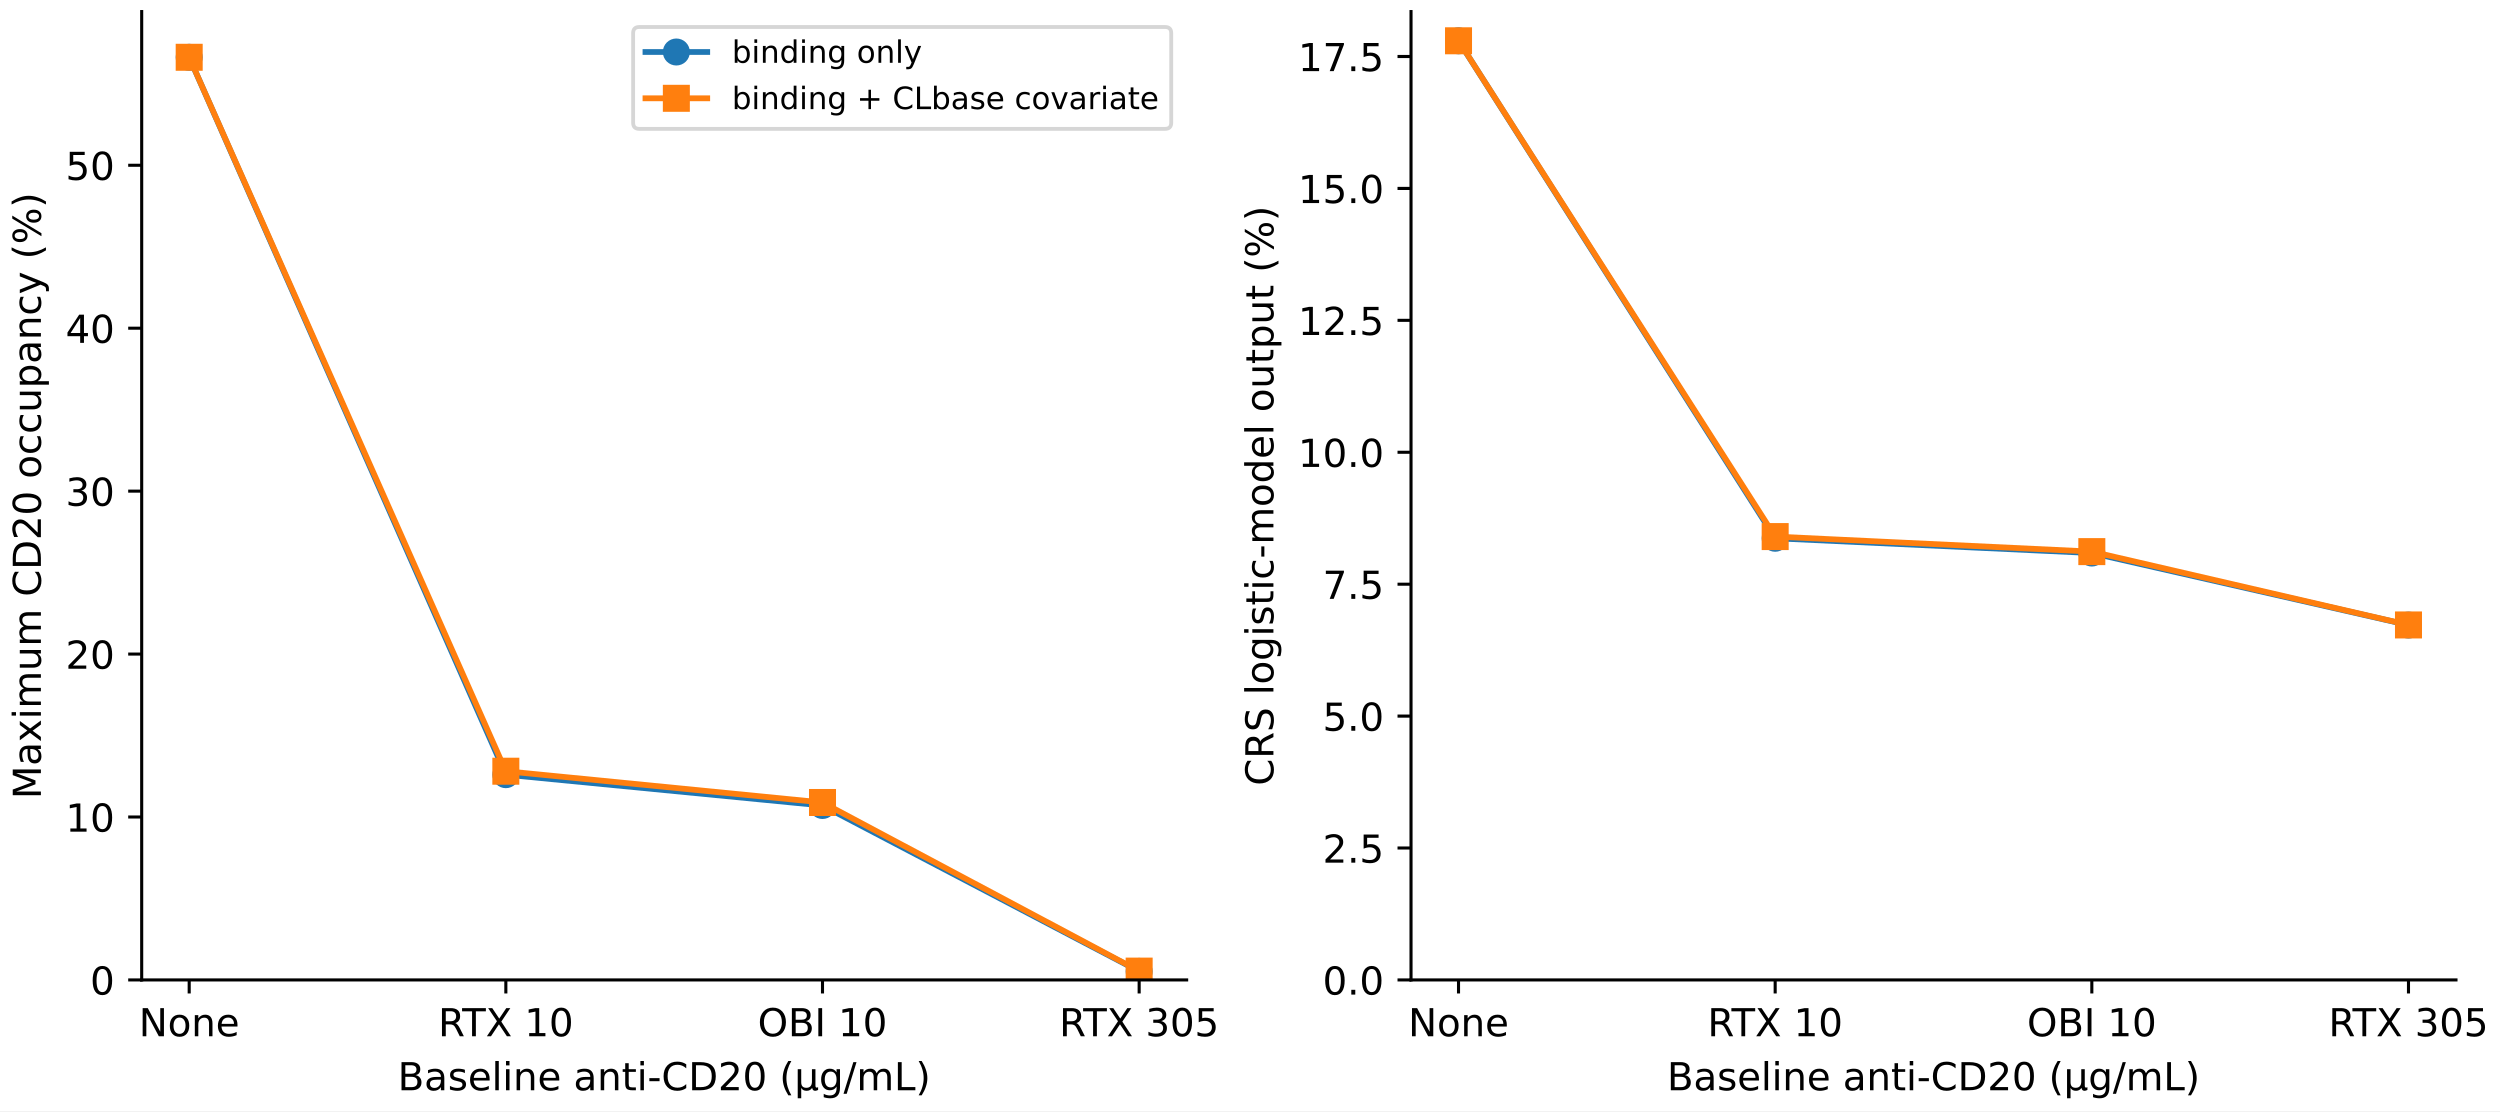
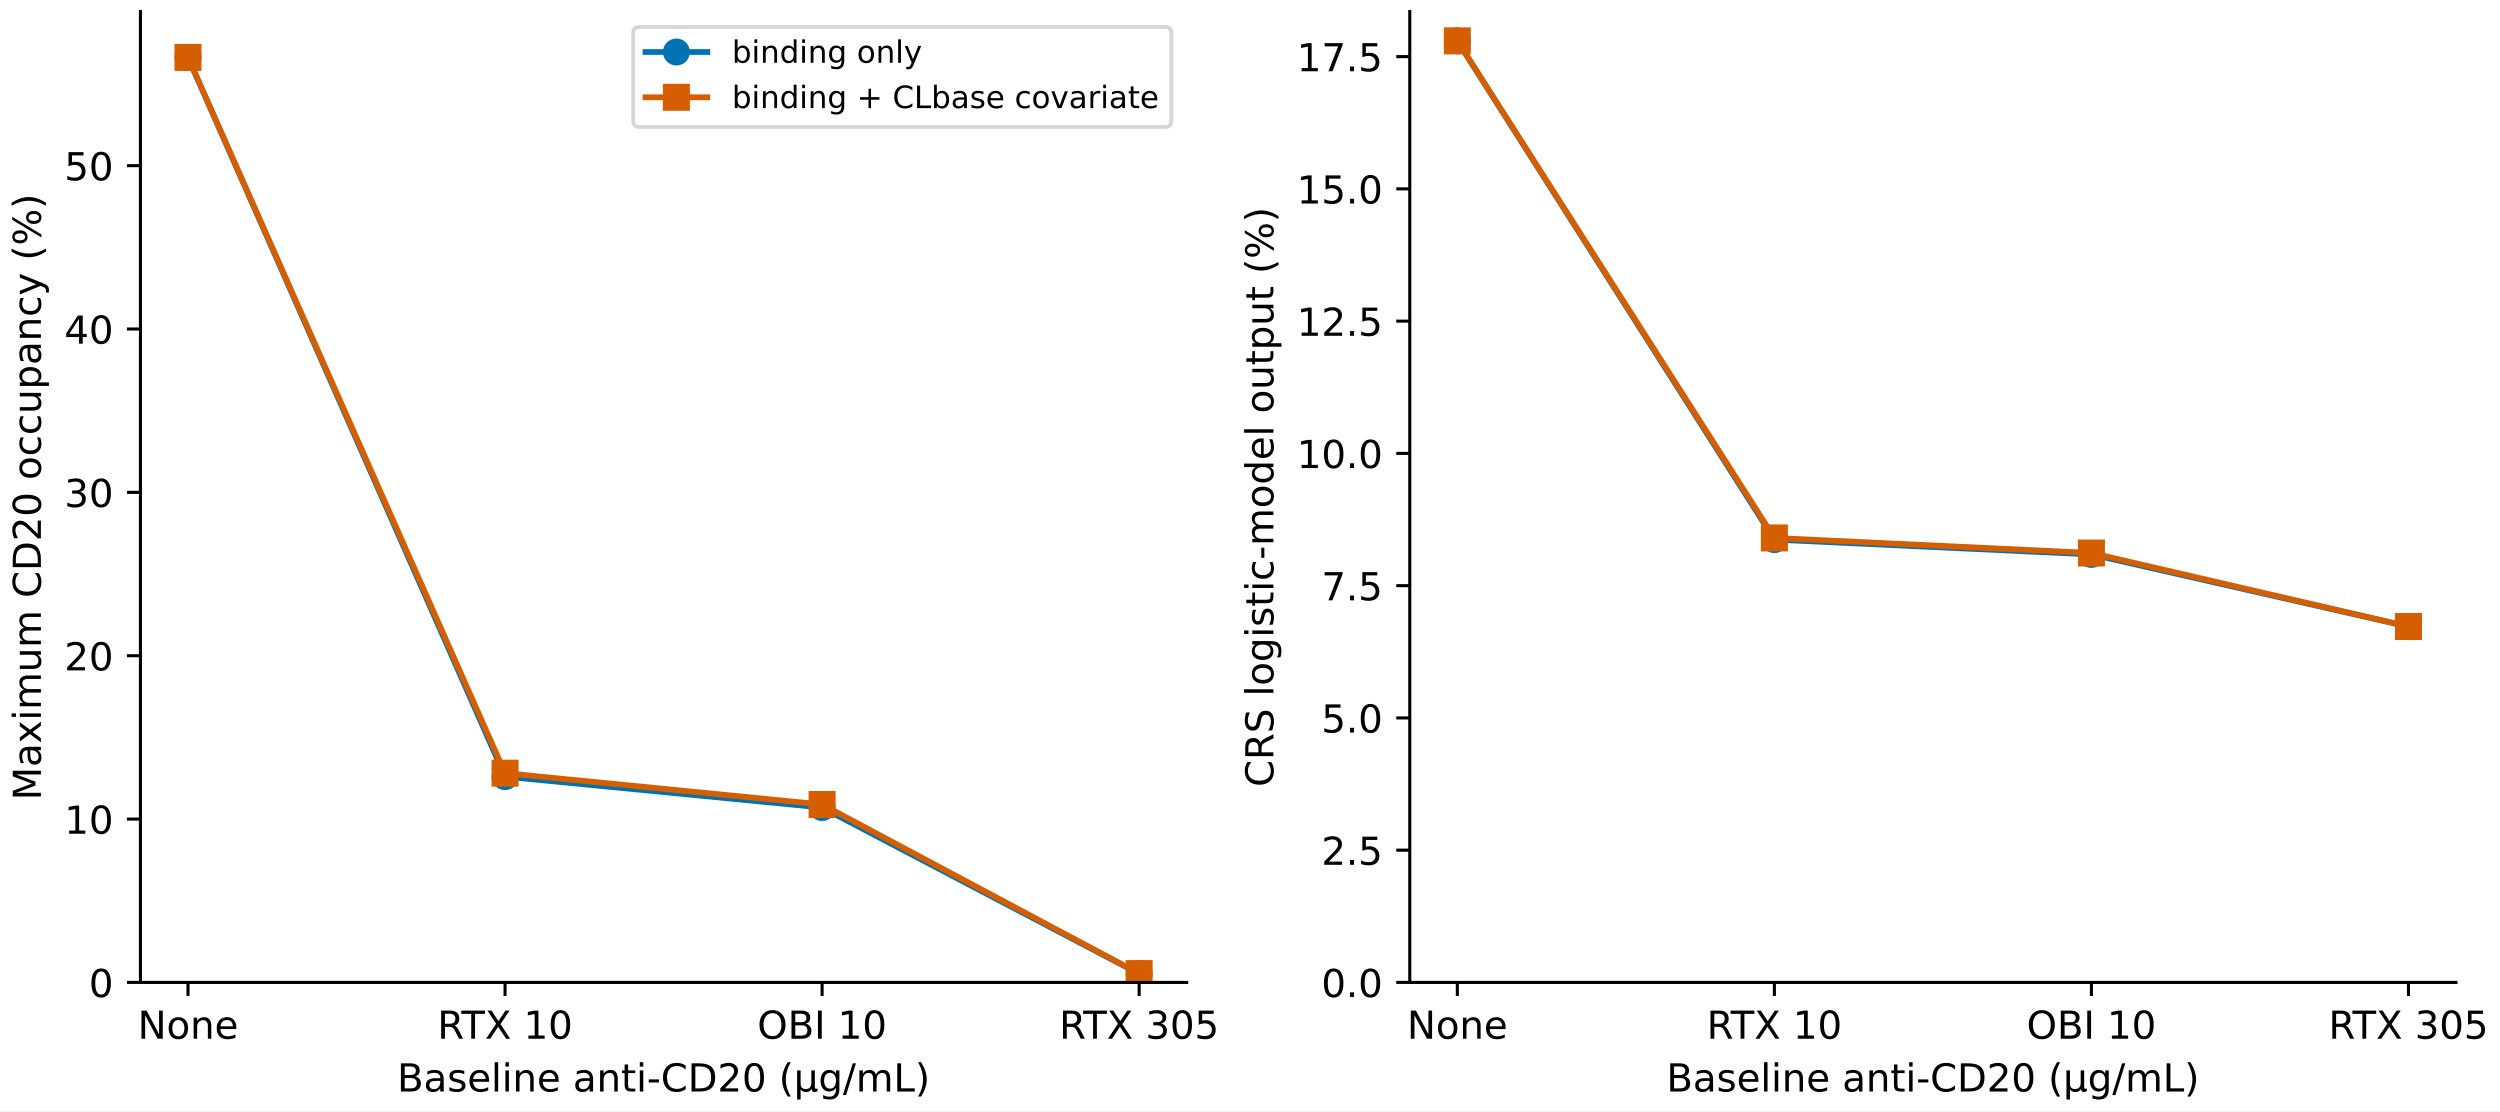
<svg xmlns="http://www.w3.org/2000/svg" xmlns:xlink="http://www.w3.org/1999/xlink" width="648pt" height="288pt" viewBox="0 0 648 288" version="1.1">
  <defs>
    <style type="text/css">*{stroke-linejoin: round; stroke-linecap: butt}</style>
  </defs>
  <g id="figure_1">
    <g id="patch_1">
      <path d="M 0 288  L 648 288  L 648 0  L 0 0  z " style="fill: #ffffff" />
    </g>
    <g id="axes_1">
      <g id="patch_2">
-         <path d="M 36.726 253.999  L 307.58 253.999  L 307.58 3  L 36.726 3  z " style="fill: #ffffff" />
+         <path d="M 36.403 254.644  L 307.594 254.644  L 307.594 3  L 36.403 3  z " style="fill: #ffffff" />
      </g>
      <g id="matplotlib.axis_1">
        <g id="xtick_1">
          <g id="line2d_1">
            <defs>
              <path id="m365de0e6e3" d="M 0 0  L 0 3.5  " style="stroke: #000000; stroke-width: 0.8" />
            </defs>
            <g>
-               <use xlink:href="#m365de0e6e3" x="49.038" y="253.999" style="stroke: #000000; stroke-width: 0.8" />
+               <use xlink:href="#m365de0e6e3" x="48.73" y="254.644" style="stroke: #000000; stroke-width: 0.8" />
            </g>
          </g>
          <g id="text_1">
-             <text style="font-size: 10px; font-family: 'DejaVu Sans', 'Bitstream Vera Sans', 'Computer Modern Sans Serif', 'Lucida Grande', 'Verdana', 'Geneva', 'Lucid', 'Arial', 'Helvetica', 'Avant Garde', sans-serif; text-anchor: middle" x="49.038" y="268.597" transform="rotate(-0 49.03758 268.5966)">None</text>
+             <text style="font: 10px 'DejaVu Sans', 'Bitstream Vera Sans', 'Computer Modern Sans Serif', 'Lucida Grande', 'Verdana', 'Geneva', 'Lucid', 'Arial', 'Helvetica', 'Avant Garde', sans-serif; text-anchor: middle" x="48.73" y="269.242" transform="rotate(-0 48.73021 269.2419)">None</text>
          </g>
        </g>
        <g id="xtick_2">
          <g id="line2d_2">
            <g>
-               <use xlink:href="#m365de0e6e3" x="131.115" y="253.999" style="stroke: #000000; stroke-width: 0.8" />
+               <use xlink:href="#m365de0e6e3" x="130.909" y="254.644" style="stroke: #000000; stroke-width: 0.8" />
            </g>
          </g>
          <g id="text_2">
-             <text style="font-size: 10px; font-family: 'DejaVu Sans', 'Bitstream Vera Sans', 'Computer Modern Sans Serif', 'Lucida Grande', 'Verdana', 'Geneva', 'Lucid', 'Arial', 'Helvetica', 'Avant Garde', sans-serif; text-anchor: middle" x="131.115" y="268.597" transform="rotate(-0 131.1146 268.5966)">RTX 10</text>
+             <text style="font: 10px 'DejaVu Sans', 'Bitstream Vera Sans', 'Computer Modern Sans Serif', 'Lucida Grande', 'Verdana', 'Geneva', 'Lucid', 'Arial', 'Helvetica', 'Avant Garde', sans-serif; text-anchor: middle" x="130.909" y="269.242" transform="rotate(-0 130.9092 269.2419)">RTX 10</text>
          </g>
        </g>
        <g id="xtick_3">
          <g id="line2d_3">
            <g>
-               <use xlink:href="#m365de0e6e3" x="213.192" y="253.999" style="stroke: #000000; stroke-width: 0.8" />
+               <use xlink:href="#m365de0e6e3" x="213.088" y="254.644" style="stroke: #000000; stroke-width: 0.8" />
            </g>
          </g>
          <g id="text_3">
-             <text style="font-size: 10px; font-family: 'DejaVu Sans', 'Bitstream Vera Sans', 'Computer Modern Sans Serif', 'Lucida Grande', 'Verdana', 'Geneva', 'Lucid', 'Arial', 'Helvetica', 'Avant Garde', sans-serif; text-anchor: middle" x="213.192" y="268.597" transform="rotate(-0 213.1916 268.5966)">OBI 10</text>
+             <text style="font: 10px 'DejaVu Sans', 'Bitstream Vera Sans', 'Computer Modern Sans Serif', 'Lucida Grande', 'Verdana', 'Geneva', 'Lucid', 'Arial', 'Helvetica', 'Avant Garde', sans-serif; text-anchor: middle" x="213.088" y="269.242" transform="rotate(-0 213.0881 269.2419)">OBI 10</text>
          </g>
        </g>
        <g id="xtick_4">
          <g id="line2d_4">
            <g>
-               <use xlink:href="#m365de0e6e3" x="295.269" y="253.999" style="stroke: #000000; stroke-width: 0.8" />
+               <use xlink:href="#m365de0e6e3" x="295.267" y="254.644" style="stroke: #000000; stroke-width: 0.8" />
            </g>
          </g>
          <g id="text_4">
-             <text style="font-size: 10px; font-family: 'DejaVu Sans', 'Bitstream Vera Sans', 'Computer Modern Sans Serif', 'Lucida Grande', 'Verdana', 'Geneva', 'Lucid', 'Arial', 'Helvetica', 'Avant Garde', sans-serif; text-anchor: middle" x="295.269" y="268.597" transform="rotate(-0 295.2687 268.5966)">RTX 305</text>
+             <text style="font: 10px 'DejaVu Sans', 'Bitstream Vera Sans', 'Computer Modern Sans Serif', 'Lucida Grande', 'Verdana', 'Geneva', 'Lucid', 'Arial', 'Helvetica', 'Avant Garde', sans-serif; text-anchor: middle" x="295.267" y="269.242" transform="rotate(-0 295.2671 269.2419)">RTX 305</text>
          </g>
        </g>
        <g id="text_5">
-           <text style="font-size: 10px; font-family: 'DejaVu Sans', 'Bitstream Vera Sans', 'Computer Modern Sans Serif', 'Lucida Grande', 'Verdana', 'Geneva', 'Lucid', 'Arial', 'Helvetica', 'Avant Garde', sans-serif; text-anchor: middle" x="172.153" y="282.597" transform="rotate(-0 172.1531 282.5974)">Baseline anti-CD20 (µg/mL)</text>
+           <text style="font: 10px 'DejaVu Sans', 'Bitstream Vera Sans', 'Computer Modern Sans Serif', 'Lucida Grande', 'Verdana', 'Geneva', 'Lucid', 'Arial', 'Helvetica', 'Avant Garde', sans-serif; text-anchor: middle" x="171.999" y="282.92" transform="rotate(-0 171.9987 282.9201)">Baseline anti-CD20 (µg/mL)</text>
        </g>
      </g>
      <g id="matplotlib.axis_2">
        <g id="ytick_1">
          <g id="line2d_5">
            <defs>
              <path id="m3e6c9e3d97" d="M 0 0  L -3.5 0  " style="stroke: #000000; stroke-width: 0.8" />
            </defs>
            <g>
-               <use xlink:href="#m3e6c9e3d97" x="36.726" y="253.999" style="stroke: #000000; stroke-width: 0.8" />
+               <use xlink:href="#m3e6c9e3d97" x="36.403" y="254.644" style="stroke: #000000; stroke-width: 0.8" />
            </g>
          </g>
          <g id="text_6">
-             <text style="font-size: 10px; font-family: 'DejaVu Sans', 'Bitstream Vera Sans', 'Computer Modern Sans Serif', 'Lucida Grande', 'Verdana', 'Geneva', 'Lucid', 'Arial', 'Helvetica', 'Avant Garde', sans-serif; text-anchor: end" x="29.726" y="257.798" transform="rotate(-0 29.72602 257.7978)">0</text>
+             <text style="font: 10px 'DejaVu Sans', 'Bitstream Vera Sans', 'Computer Modern Sans Serif', 'Lucida Grande', 'Verdana', 'Geneva', 'Lucid', 'Arial', 'Helvetica', 'Avant Garde', sans-serif; text-anchor: end" x="29.403" y="258.443" transform="rotate(-0 29.40337 258.4427)">0</text>
          </g>
        </g>
        <g id="ytick_2">
          <g id="line2d_6">
            <g>
-               <use xlink:href="#m3e6c9e3d97" x="36.726" y="211.767" style="stroke: #000000; stroke-width: 0.8" />
+               <use xlink:href="#m3e6c9e3d97" x="36.403" y="212.303" style="stroke: #000000; stroke-width: 0.8" />
            </g>
          </g>
          <g id="text_7">
-             <text style="font-size: 10px; font-family: 'DejaVu Sans', 'Bitstream Vera Sans', 'Computer Modern Sans Serif', 'Lucida Grande', 'Verdana', 'Geneva', 'Lucid', 'Arial', 'Helvetica', 'Avant Garde', sans-serif; text-anchor: end" x="29.726" y="215.565" transform="rotate(-0 29.72602 215.5654)">10</text>
+             <text style="font: 10px 'DejaVu Sans', 'Bitstream Vera Sans', 'Computer Modern Sans Serif', 'Lucida Grande', 'Verdana', 'Geneva', 'Lucid', 'Arial', 'Helvetica', 'Avant Garde', sans-serif; text-anchor: end" x="29.403" y="216.102" transform="rotate(-0 29.40337 216.1019)">10</text>
          </g>
        </g>
        <g id="ytick_3">
          <g id="line2d_7">
            <g>
-               <use xlink:href="#m3e6c9e3d97" x="36.726" y="169.534" style="stroke: #000000; stroke-width: 0.8" />
+               <use xlink:href="#m3e6c9e3d97" x="36.403" y="169.962" style="stroke: #000000; stroke-width: 0.8" />
            </g>
          </g>
          <g id="text_8">
-             <text style="font-size: 10px; font-family: 'DejaVu Sans', 'Bitstream Vera Sans', 'Computer Modern Sans Serif', 'Lucida Grande', 'Verdana', 'Geneva', 'Lucid', 'Arial', 'Helvetica', 'Avant Garde', sans-serif; text-anchor: end" x="29.726" y="173.333" transform="rotate(-0 29.72602 173.333)">20</text>
+             <text style="font: 10px 'DejaVu Sans', 'Bitstream Vera Sans', 'Computer Modern Sans Serif', 'Lucida Grande', 'Verdana', 'Geneva', 'Lucid', 'Arial', 'Helvetica', 'Avant Garde', sans-serif; text-anchor: end" x="29.403" y="173.761" transform="rotate(-0 29.40337 173.761)">20</text>
          </g>
        </g>
        <g id="ytick_4">
          <g id="line2d_8">
            <g>
-               <use xlink:href="#m3e6c9e3d97" x="36.726" y="127.302" style="stroke: #000000; stroke-width: 0.8" />
+               <use xlink:href="#m3e6c9e3d97" x="36.403" y="127.621" style="stroke: #000000; stroke-width: 0.8" />
            </g>
          </g>
          <g id="text_9">
-             <text style="font-size: 10px; font-family: 'DejaVu Sans', 'Bitstream Vera Sans', 'Computer Modern Sans Serif', 'Lucida Grande', 'Verdana', 'Geneva', 'Lucid', 'Arial', 'Helvetica', 'Avant Garde', sans-serif; text-anchor: end" x="29.726" y="131.101" transform="rotate(-0 29.72602 131.1005)">30</text>
+             <text style="font: 10px 'DejaVu Sans', 'Bitstream Vera Sans', 'Computer Modern Sans Serif', 'Lucida Grande', 'Verdana', 'Geneva', 'Lucid', 'Arial', 'Helvetica', 'Avant Garde', sans-serif; text-anchor: end" x="29.403" y="131.42" transform="rotate(-0 29.40337 131.4201)">30</text>
          </g>
        </g>
        <g id="ytick_5">
          <g id="line2d_9">
            <g>
-               <use xlink:href="#m3e6c9e3d97" x="36.726" y="85.069" style="stroke: #000000; stroke-width: 0.8" />
+               <use xlink:href="#m3e6c9e3d97" x="36.403" y="85.28" style="stroke: #000000; stroke-width: 0.8" />
            </g>
          </g>
          <g id="text_10">
-             <text style="font-size: 10px; font-family: 'DejaVu Sans', 'Bitstream Vera Sans', 'Computer Modern Sans Serif', 'Lucida Grande', 'Verdana', 'Geneva', 'Lucid', 'Arial', 'Helvetica', 'Avant Garde', sans-serif; text-anchor: end" x="29.726" y="88.868" transform="rotate(-0 29.72602 88.8681)">40</text>
+             <text style="font: 10px 'DejaVu Sans', 'Bitstream Vera Sans', 'Computer Modern Sans Serif', 'Lucida Grande', 'Verdana', 'Geneva', 'Lucid', 'Arial', 'Helvetica', 'Avant Garde', sans-serif; text-anchor: end" x="29.403" y="89.079" transform="rotate(-0 29.40337 89.07923)">40</text>
          </g>
        </g>
        <g id="ytick_6">
          <g id="line2d_10">
            <g>
-               <use xlink:href="#m3e6c9e3d97" x="36.726" y="42.837" style="stroke: #000000; stroke-width: 0.8" />
+               <use xlink:href="#m3e6c9e3d97" x="36.403" y="42.939" style="stroke: #000000; stroke-width: 0.8" />
            </g>
          </g>
          <g id="text_11">
-             <text style="font-size: 10px; font-family: 'DejaVu Sans', 'Bitstream Vera Sans', 'Computer Modern Sans Serif', 'Lucida Grande', 'Verdana', 'Geneva', 'Lucid', 'Arial', 'Helvetica', 'Avant Garde', sans-serif; text-anchor: end" x="29.726" y="46.636" transform="rotate(-0 29.72602 46.63567)">50</text>
+             <text style="font: 10px 'DejaVu Sans', 'Bitstream Vera Sans', 'Computer Modern Sans Serif', 'Lucida Grande', 'Verdana', 'Geneva', 'Lucid', 'Arial', 'Helvetica', 'Avant Garde', sans-serif; text-anchor: end" x="29.403" y="46.738" transform="rotate(-0 29.40337 46.73836)">50</text>
          </g>
        </g>
        <g id="text_12">
-           <text style="font-size: 10px; font-family: 'DejaVu Sans', 'Bitstream Vera Sans', 'Computer Modern Sans Serif', 'Lucida Grande', 'Verdana', 'Geneva', 'Lucid', 'Arial', 'Helvetica', 'Avant Garde', sans-serif; text-anchor: middle" x="10.599" y="128.5" transform="rotate(-90 10.59868 128.4996)">Maximum CD20 occupancy (%)</text>
+           <text style="font: 10px 'DejaVu Sans', 'Bitstream Vera Sans', 'Computer Modern Sans Serif', 'Lucida Grande', 'Verdana', 'Geneva', 'Lucid', 'Arial', 'Helvetica', 'Avant Garde', sans-serif; text-anchor: middle" x="10.599" y="128.822" transform="rotate(-90 10.59868 128.8219)">Maximum CD20 occupancy (%)</text>
        </g>
      </g>
      <g id="line2d_11">
-         <path d="M 49.038 14.847  L 131.115 200.796  L 213.192 208.785  L 295.269 251.776  " clip-path="url(#pb708c3da47)" style="fill: none; stroke: #1f77b4; stroke-width: 1.5; stroke-linecap: square" />
+         <path d="M 48.73 14.877  L 130.909 201.304  L 213.088 209.314  L 295.267 252.415  " clip-path="url(#pabf866c253)" style="fill: none; stroke: #0072b2; stroke-width: 1.5; stroke-linecap: square" />
        <defs>
-           <path id="mdb0255210f" d="M 0 3  C 0.796 3 1.559 2.684 2.121 2.121  C 2.684 1.559 3 0.796 3 0  C 3 -0.796 2.684 -1.559 2.121 -2.121  C 1.559 -2.684 0.796 -3 0 -3  C -0.796 -3 -1.559 -2.684 -2.121 -2.121  C -2.684 -1.559 -3 -0.796 -3 0  C -3 0.796 -2.684 1.559 -2.121 2.121  C -1.559 2.684 -0.796 3 0 3  z " style="stroke: #1f77b4" />
+           <path id="me70f879263" d="M 0 3  C 0.796 3 1.559 2.684 2.121 2.121  C 2.684 1.559 3 0.796 3 0  C 3 -0.796 2.684 -1.559 2.121 -2.121  C 1.559 -2.684 0.796 -3 0 -3  C -0.796 -3 -1.559 -2.684 -2.121 -2.121  C -2.684 -1.559 -3 -0.796 -3 0  C -3 0.796 -2.684 1.559 -2.121 2.121  C -1.559 2.684 -0.796 3 0 3  z " style="stroke: #0072b2" />
        </defs>
-         <g clip-path="url(#pb708c3da47)">
-           <use xlink:href="#mdb0255210f" x="49.038" y="14.847" style="fill: #1f77b4; stroke: #1f77b4" />
-           <use xlink:href="#mdb0255210f" x="131.115" y="200.796" style="fill: #1f77b4; stroke: #1f77b4" />
-           <use xlink:href="#mdb0255210f" x="213.192" y="208.785" style="fill: #1f77b4; stroke: #1f77b4" />
-           <use xlink:href="#mdb0255210f" x="295.269" y="251.776" style="fill: #1f77b4; stroke: #1f77b4" />
+         <g clip-path="url(#pabf866c253)">
+           <use xlink:href="#me70f879263" x="48.73" y="14.877" style="fill: #0072b2; stroke: #0072b2" />
+           <use xlink:href="#me70f879263" x="130.909" y="201.304" style="fill: #0072b2; stroke: #0072b2" />
+           <use xlink:href="#me70f879263" x="213.088" y="209.314" style="fill: #0072b2; stroke: #0072b2" />
+           <use xlink:href="#me70f879263" x="295.267" y="252.415" style="fill: #0072b2; stroke: #0072b2" />
        </g>
      </g>
      <g id="line2d_12">
-         <path d="M 49.038 14.847  L 131.115 199.898  L 213.192 208.005  L 295.269 251.703  " clip-path="url(#pb708c3da47)" style="fill: none; stroke: #ff7f0e; stroke-width: 1.5; stroke-linecap: square" />
+         <path d="M 48.73 14.877  L 130.909 200.403  L 213.088 208.531  L 295.267 252.342  " clip-path="url(#pabf866c253)" style="fill: none; stroke: #d55e00; stroke-width: 1.5; stroke-linecap: square" />
        <defs>
-           <path id="m770dad5eaa" d="M -3 3  L 3 3  L 3 -3  L -3 -3  z " style="stroke: #ff7f0e; stroke-linejoin: miter" />
+           <path id="med6ad2b024" d="M -3 3  L 3 3  L 3 -3  L -3 -3  z " style="stroke: #d55e00; stroke-linejoin: miter" />
        </defs>
-         <g clip-path="url(#pb708c3da47)">
-           <use xlink:href="#m770dad5eaa" x="49.038" y="14.847" style="fill: #ff7f0e; stroke: #ff7f0e; stroke-linejoin: miter" />
-           <use xlink:href="#m770dad5eaa" x="131.115" y="199.898" style="fill: #ff7f0e; stroke: #ff7f0e; stroke-linejoin: miter" />
-           <use xlink:href="#m770dad5eaa" x="213.192" y="208.005" style="fill: #ff7f0e; stroke: #ff7f0e; stroke-linejoin: miter" />
-           <use xlink:href="#m770dad5eaa" x="295.269" y="251.703" style="fill: #ff7f0e; stroke: #ff7f0e; stroke-linejoin: miter" />
+         <g clip-path="url(#pabf866c253)">
+           <use xlink:href="#med6ad2b024" x="48.73" y="14.877" style="fill: #d55e00; stroke: #d55e00; stroke-linejoin: miter" />
+           <use xlink:href="#med6ad2b024" x="130.909" y="200.403" style="fill: #d55e00; stroke: #d55e00; stroke-linejoin: miter" />
+           <use xlink:href="#med6ad2b024" x="213.088" y="208.531" style="fill: #d55e00; stroke: #d55e00; stroke-linejoin: miter" />
+           <use xlink:href="#med6ad2b024" x="295.267" y="252.342" style="fill: #d55e00; stroke: #d55e00; stroke-linejoin: miter" />
        </g>
      </g>
      <g id="patch_3">
-         <path d="M 36.726 253.999  L 36.726 3  " style="fill: none; stroke: #000000; stroke-width: 0.8; stroke-linejoin: miter; stroke-linecap: square" />
+         <path d="M 36.403 254.644  L 36.403 3  " style="fill: none; stroke: #000000; stroke-width: 0.8; stroke-linejoin: miter; stroke-linecap: square" />
      </g>
      <g id="patch_4">
-         <path d="M 36.726 253.999  L 307.58 253.999  " style="fill: none; stroke: #000000; stroke-width: 0.8; stroke-linejoin: miter; stroke-linecap: square" />
+         <path d="M 36.403 254.644  L 307.594 254.644  " style="fill: none; stroke: #000000; stroke-width: 0.8; stroke-linejoin: miter; stroke-linecap: square" />
      </g>
      <g id="legend_1">
        <g id="patch_5">
-           <path d="M 165.709 33.401  L 301.98 33.401  Q 303.58 33.401 303.58 31.801  L 303.58 8.6  Q 303.58 7 301.98 7  L 165.709 7  Q 164.109 7 164.109 8.6  L 164.109 31.801  Q 164.109 33.401 165.709 33.401  z " style="fill: #ffffff; opacity: 0.8; stroke: #cccccc; stroke-linejoin: miter" />
+           <path d="M 165.723 32.885  L 301.994 32.885  Q 303.594 32.885 303.594 31.285  L 303.594 8.6  Q 303.594 7 301.994 7  L 165.723 7  Q 164.123 7 164.123 8.6  L 164.123 31.285  Q 164.123 32.885 165.723 32.885  z " style="fill: #ffffff; opacity: 0.8; stroke: #cccccc; stroke-linejoin: miter" />
        </g>
        <g id="line2d_13">
-           <path d="M 167.309 13.479  L 175.309 13.479  L 183.309 13.479  " style="fill: none; stroke: #1f77b4; stroke-width: 1.5; stroke-linecap: square" />
+           <path d="M 167.323 13.479  L 175.323 13.479  L 183.323 13.479  " style="fill: none; stroke: #0072b2; stroke-width: 1.5; stroke-linecap: square" />
          <g>
-             <use xlink:href="#mdb0255210f" x="175.309" y="13.479" style="fill: #1f77b4; stroke: #1f77b4" />
+             <use xlink:href="#me70f879263" x="175.323" y="13.479" style="fill: #0072b2; stroke: #0072b2" />
          </g>
        </g>
        <g id="text_13">
-           <text style="font-size: 8px; font-family: 'DejaVu Sans', 'Bitstream Vera Sans', 'Computer Modern Sans Serif', 'Lucida Grande', 'Verdana', 'Geneva', 'Lucid', 'Arial', 'Helvetica', 'Avant Garde', sans-serif; text-anchor: start" x="189.709" y="16.279" transform="rotate(-0 189.709 16.27899)">binding only</text>
+           <text style="font: 8px 'DejaVu Sans', 'Bitstream Vera Sans', 'Computer Modern Sans Serif', 'Lucida Grande', 'Verdana', 'Geneva', 'Lucid', 'Arial', 'Helvetica', 'Avant Garde', sans-serif; text-anchor: start" x="189.723" y="16.279" transform="rotate(-0 189.7227 16.27899)">binding only</text>
        </g>
        <g id="line2d_14">
-           <path d="M 167.309 25.48  L 175.309 25.48  L 183.309 25.48  " style="fill: none; stroke: #ff7f0e; stroke-width: 1.5; stroke-linecap: square" />
+           <path d="M 167.323 25.221  L 175.323 25.221  L 183.323 25.221  " style="fill: none; stroke: #d55e00; stroke-width: 1.5; stroke-linecap: square" />
          <g>
-             <use xlink:href="#m770dad5eaa" x="175.309" y="25.48" style="fill: #ff7f0e; stroke: #ff7f0e; stroke-linejoin: miter" />
+             <use xlink:href="#med6ad2b024" x="175.323" y="25.221" style="fill: #d55e00; stroke: #d55e00; stroke-linejoin: miter" />
          </g>
        </g>
        <g id="text_14">
-           <text style="font-size: 8px; font-family: 'DejaVu Sans', 'Bitstream Vera Sans', 'Computer Modern Sans Serif', 'Lucida Grande', 'Verdana', 'Geneva', 'Lucid', 'Arial', 'Helvetica', 'Avant Garde', sans-serif; text-anchor: start" x="189.709" y="28.28" transform="rotate(-0 189.709 28.27961)">binding + CLbase covariate</text>
+           <text style="font: 8px 'DejaVu Sans', 'Bitstream Vera Sans', 'Computer Modern Sans Serif', 'Lucida Grande', 'Verdana', 'Geneva', 'Lucid', 'Arial', 'Helvetica', 'Avant Garde', sans-serif; text-anchor: start" x="189.723" y="28.021" transform="rotate(-0 189.7227 28.02149)">binding + CLbase covariate</text>
        </g>
      </g>
    </g>
    <g id="axes_2">
      <g id="patch_6">
-         <path d="M 365.736 253.999  L 636.59 253.999  L 636.59 3  L 365.736 3  z " style="fill: #ffffff" />
+         <path d="M 365.413 254.644  L 636.604 254.644  L 636.604 3  L 365.413 3  z " style="fill: #ffffff" />
      </g>
      <g id="matplotlib.axis_3">
        <g id="xtick_5">
          <g id="line2d_15">
            <g>
-               <use xlink:href="#m365de0e6e3" x="378.048" y="253.999" style="stroke: #000000; stroke-width: 0.8" />
+               <use xlink:href="#m365de0e6e3" x="377.74" y="254.644" style="stroke: #000000; stroke-width: 0.8" />
            </g>
          </g>
          <g id="text_15">
-             <text style="font-size: 10px; font-family: 'DejaVu Sans', 'Bitstream Vera Sans', 'Computer Modern Sans Serif', 'Lucida Grande', 'Verdana', 'Geneva', 'Lucid', 'Arial', 'Helvetica', 'Avant Garde', sans-serif; text-anchor: middle" x="378.048" y="268.597" transform="rotate(-0 378.0476 268.5966)">None</text>
+             <text style="font: 10px 'DejaVu Sans', 'Bitstream Vera Sans', 'Computer Modern Sans Serif', 'Lucida Grande', 'Verdana', 'Geneva', 'Lucid', 'Arial', 'Helvetica', 'Avant Garde', sans-serif; text-anchor: middle" x="377.74" y="269.242" transform="rotate(-0 377.7403 269.2419)">None</text>
          </g>
        </g>
        <g id="xtick_6">
          <g id="line2d_16">
            <g>
-               <use xlink:href="#m365de0e6e3" x="460.125" y="253.999" style="stroke: #000000; stroke-width: 0.8" />
+               <use xlink:href="#m365de0e6e3" x="459.919" y="254.644" style="stroke: #000000; stroke-width: 0.8" />
            </g>
          </g>
          <g id="text_16">
-             <text style="font-size: 10px; font-family: 'DejaVu Sans', 'Bitstream Vera Sans', 'Computer Modern Sans Serif', 'Lucida Grande', 'Verdana', 'Geneva', 'Lucid', 'Arial', 'Helvetica', 'Avant Garde', sans-serif; text-anchor: middle" x="460.125" y="268.597" transform="rotate(-0 460.1247 268.5966)">RTX 10</text>
+             <text style="font: 10px 'DejaVu Sans', 'Bitstream Vera Sans', 'Computer Modern Sans Serif', 'Lucida Grande', 'Verdana', 'Geneva', 'Lucid', 'Arial', 'Helvetica', 'Avant Garde', sans-serif; text-anchor: middle" x="459.919" y="269.242" transform="rotate(-0 459.9193 269.2419)">RTX 10</text>
          </g>
        </g>
        <g id="xtick_7">
          <g id="line2d_17">
            <g>
-               <use xlink:href="#m365de0e6e3" x="542.202" y="253.999" style="stroke: #000000; stroke-width: 0.8" />
+               <use xlink:href="#m365de0e6e3" x="542.098" y="254.644" style="stroke: #000000; stroke-width: 0.8" />
            </g>
          </g>
          <g id="text_17">
-             <text style="font-size: 10px; font-family: 'DejaVu Sans', 'Bitstream Vera Sans', 'Computer Modern Sans Serif', 'Lucida Grande', 'Verdana', 'Geneva', 'Lucid', 'Arial', 'Helvetica', 'Avant Garde', sans-serif; text-anchor: middle" x="542.202" y="268.597" transform="rotate(-0 542.2017 268.5966)">OBI 10</text>
+             <text style="font: 10px 'DejaVu Sans', 'Bitstream Vera Sans', 'Computer Modern Sans Serif', 'Lucida Grande', 'Verdana', 'Geneva', 'Lucid', 'Arial', 'Helvetica', 'Avant Garde', sans-serif; text-anchor: middle" x="542.098" y="269.242" transform="rotate(-0 542.0982 269.2419)">OBI 10</text>
          </g>
        </g>
        <g id="xtick_8">
          <g id="line2d_18">
            <g>
-               <use xlink:href="#m365de0e6e3" x="624.279" y="253.999" style="stroke: #000000; stroke-width: 0.8" />
+               <use xlink:href="#m365de0e6e3" x="624.277" y="254.644" style="stroke: #000000; stroke-width: 0.8" />
            </g>
          </g>
          <g id="text_18">
-             <text style="font-size: 10px; font-family: 'DejaVu Sans', 'Bitstream Vera Sans', 'Computer Modern Sans Serif', 'Lucida Grande', 'Verdana', 'Geneva', 'Lucid', 'Arial', 'Helvetica', 'Avant Garde', sans-serif; text-anchor: middle" x="624.279" y="268.597" transform="rotate(-0 624.2787 268.5966)">RTX 305</text>
+             <text style="font: 10px 'DejaVu Sans', 'Bitstream Vera Sans', 'Computer Modern Sans Serif', 'Lucida Grande', 'Verdana', 'Geneva', 'Lucid', 'Arial', 'Helvetica', 'Avant Garde', sans-serif; text-anchor: middle" x="624.277" y="269.242" transform="rotate(-0 624.2772 269.2419)">RTX 305</text>
          </g>
        </g>
        <g id="text_19">
-           <text style="font-size: 10px; font-family: 'DejaVu Sans', 'Bitstream Vera Sans', 'Computer Modern Sans Serif', 'Lucida Grande', 'Verdana', 'Geneva', 'Lucid', 'Arial', 'Helvetica', 'Avant Garde', sans-serif; text-anchor: middle" x="501.163" y="282.597" transform="rotate(-0 501.1632 282.5974)">Baseline anti-CD20 (µg/mL)</text>
+           <text style="font: 10px 'DejaVu Sans', 'Bitstream Vera Sans', 'Computer Modern Sans Serif', 'Lucida Grande', 'Verdana', 'Geneva', 'Lucid', 'Arial', 'Helvetica', 'Avant Garde', sans-serif; text-anchor: middle" x="501.009" y="282.92" transform="rotate(-0 501.0087 282.9201)">Baseline anti-CD20 (µg/mL)</text>
        </g>
      </g>
      <g id="matplotlib.axis_4">
        <g id="ytick_7">
          <g id="line2d_19">
            <g>
-               <use xlink:href="#m3e6c9e3d97" x="365.736" y="253.999" style="stroke: #000000; stroke-width: 0.8" />
+               <use xlink:href="#m3e6c9e3d97" x="365.413" y="254.644" style="stroke: #000000; stroke-width: 0.8" />
            </g>
          </g>
          <g id="text_20">
-             <text style="font-size: 10px; font-family: 'DejaVu Sans', 'Bitstream Vera Sans', 'Computer Modern Sans Serif', 'Lucida Grande', 'Verdana', 'Geneva', 'Lucid', 'Arial', 'Helvetica', 'Avant Garde', sans-serif; text-anchor: end" x="358.736" y="257.798" transform="rotate(-0 358.7361 257.7978)">0.0</text>
+             <text style="font: 10px 'DejaVu Sans', 'Bitstream Vera Sans', 'Computer Modern Sans Serif', 'Lucida Grande', 'Verdana', 'Geneva', 'Lucid', 'Arial', 'Helvetica', 'Avant Garde', sans-serif; text-anchor: end" x="358.413" y="258.443" transform="rotate(-0 358.4134 258.4427)">0.0</text>
          </g>
        </g>
        <g id="ytick_8">
          <g id="line2d_20">
            <g>
-               <use xlink:href="#m3e6c9e3d97" x="365.736" y="219.806" style="stroke: #000000; stroke-width: 0.8" />
+               <use xlink:href="#m3e6c9e3d97" x="365.413" y="220.363" style="stroke: #000000; stroke-width: 0.8" />
            </g>
          </g>
          <g id="text_21">
-             <text style="font-size: 10px; font-family: 'DejaVu Sans', 'Bitstream Vera Sans', 'Computer Modern Sans Serif', 'Lucida Grande', 'Verdana', 'Geneva', 'Lucid', 'Arial', 'Helvetica', 'Avant Garde', sans-serif; text-anchor: end" x="358.736" y="223.605" transform="rotate(-0 358.7361 223.6047)">2.5</text>
+             <text style="font: 10px 'DejaVu Sans', 'Bitstream Vera Sans', 'Computer Modern Sans Serif', 'Lucida Grande', 'Verdana', 'Geneva', 'Lucid', 'Arial', 'Helvetica', 'Avant Garde', sans-serif; text-anchor: end" x="358.413" y="224.162" transform="rotate(-0 358.4134 224.1618)">2.5</text>
          </g>
        </g>
        <g id="ytick_9">
          <g id="line2d_21">
            <g>
-               <use xlink:href="#m3e6c9e3d97" x="365.736" y="185.613" style="stroke: #000000; stroke-width: 0.8" />
+               <use xlink:href="#m3e6c9e3d97" x="365.413" y="186.082" style="stroke: #000000; stroke-width: 0.8" />
            </g>
          </g>
          <g id="text_22">
-             <text style="font-size: 10px; font-family: 'DejaVu Sans', 'Bitstream Vera Sans', 'Computer Modern Sans Serif', 'Lucida Grande', 'Verdana', 'Geneva', 'Lucid', 'Arial', 'Helvetica', 'Avant Garde', sans-serif; text-anchor: end" x="358.736" y="189.412" transform="rotate(-0 358.7361 189.4116)">5.0</text>
+             <text style="font: 10px 'DejaVu Sans', 'Bitstream Vera Sans', 'Computer Modern Sans Serif', 'Lucida Grande', 'Verdana', 'Geneva', 'Lucid', 'Arial', 'Helvetica', 'Avant Garde', sans-serif; text-anchor: end" x="358.413" y="189.881" transform="rotate(-0 358.4134 189.8809)">5.0</text>
          </g>
        </g>
        <g id="ytick_10">
          <g id="line2d_22">
            <g>
-               <use xlink:href="#m3e6c9e3d97" x="365.736" y="151.42" style="stroke: #000000; stroke-width: 0.8" />
+               <use xlink:href="#m3e6c9e3d97" x="365.413" y="151.801" style="stroke: #000000; stroke-width: 0.8" />
            </g>
          </g>
          <g id="text_23">
-             <text style="font-size: 10px; font-family: 'DejaVu Sans', 'Bitstream Vera Sans', 'Computer Modern Sans Serif', 'Lucida Grande', 'Verdana', 'Geneva', 'Lucid', 'Arial', 'Helvetica', 'Avant Garde', sans-serif; text-anchor: end" x="358.736" y="155.219" transform="rotate(-0 358.7361 155.2185)">7.5</text>
+             <text style="font: 10px 'DejaVu Sans', 'Bitstream Vera Sans', 'Computer Modern Sans Serif', 'Lucida Grande', 'Verdana', 'Geneva', 'Lucid', 'Arial', 'Helvetica', 'Avant Garde', sans-serif; text-anchor: end" x="358.413" y="155.6" transform="rotate(-0 358.4134 155.6)">7.5</text>
          </g>
        </g>
        <g id="ytick_11">
          <g id="line2d_23">
            <g>
-               <use xlink:href="#m3e6c9e3d97" x="365.736" y="117.227" style="stroke: #000000; stroke-width: 0.8" />
+               <use xlink:href="#m3e6c9e3d97" x="365.413" y="117.52" style="stroke: #000000; stroke-width: 0.8" />
            </g>
          </g>
          <g id="text_24">
-             <text style="font-size: 10px; font-family: 'DejaVu Sans', 'Bitstream Vera Sans', 'Computer Modern Sans Serif', 'Lucida Grande', 'Verdana', 'Geneva', 'Lucid', 'Arial', 'Helvetica', 'Avant Garde', sans-serif; text-anchor: end" x="358.736" y="121.025" transform="rotate(-0 358.7361 121.0254)">10.0</text>
+             <text style="font: 10px 'DejaVu Sans', 'Bitstream Vera Sans', 'Computer Modern Sans Serif', 'Lucida Grande', 'Verdana', 'Geneva', 'Lucid', 'Arial', 'Helvetica', 'Avant Garde', sans-serif; text-anchor: end" x="358.413" y="121.319" transform="rotate(-0 358.4134 121.3191)">10.0</text>
          </g>
        </g>
        <g id="ytick_12">
          <g id="line2d_24">
            <g>
-               <use xlink:href="#m3e6c9e3d97" x="365.736" y="83.034" style="stroke: #000000; stroke-width: 0.8" />
+               <use xlink:href="#m3e6c9e3d97" x="365.413" y="83.239" style="stroke: #000000; stroke-width: 0.8" />
            </g>
          </g>
          <g id="text_25">
-             <text style="font-size: 10px; font-family: 'DejaVu Sans', 'Bitstream Vera Sans', 'Computer Modern Sans Serif', 'Lucida Grande', 'Verdana', 'Geneva', 'Lucid', 'Arial', 'Helvetica', 'Avant Garde', sans-serif; text-anchor: end" x="358.736" y="86.832" transform="rotate(-0 358.7361 86.83233)">12.5</text>
+             <text style="font: 10px 'DejaVu Sans', 'Bitstream Vera Sans', 'Computer Modern Sans Serif', 'Lucida Grande', 'Verdana', 'Geneva', 'Lucid', 'Arial', 'Helvetica', 'Avant Garde', sans-serif; text-anchor: end" x="358.413" y="87.038" transform="rotate(-0 358.4134 87.03823)">12.5</text>
          </g>
        </g>
        <g id="ytick_13">
          <g id="line2d_25">
            <g>
-               <use xlink:href="#m3e6c9e3d97" x="365.736" y="48.84" style="stroke: #000000; stroke-width: 0.8" />
+               <use xlink:href="#m3e6c9e3d97" x="365.413" y="48.958" style="stroke: #000000; stroke-width: 0.8" />
            </g>
          </g>
          <g id="text_26">
-             <text style="font-size: 10px; font-family: 'DejaVu Sans', 'Bitstream Vera Sans', 'Computer Modern Sans Serif', 'Lucida Grande', 'Verdana', 'Geneva', 'Lucid', 'Arial', 'Helvetica', 'Avant Garde', sans-serif; text-anchor: end" x="358.736" y="52.639" transform="rotate(-0 358.7361 52.63923)">15.0</text>
+             <text style="font: 10px 'DejaVu Sans', 'Bitstream Vera Sans', 'Computer Modern Sans Serif', 'Lucida Grande', 'Verdana', 'Geneva', 'Lucid', 'Arial', 'Helvetica', 'Avant Garde', sans-serif; text-anchor: end" x="358.413" y="52.757" transform="rotate(-0 358.4134 52.75733)">15.0</text>
          </g>
        </g>
        <g id="ytick_14">
          <g id="line2d_26">
            <g>
-               <use xlink:href="#m3e6c9e3d97" x="365.736" y="14.647" style="stroke: #000000; stroke-width: 0.8" />
+               <use xlink:href="#m3e6c9e3d97" x="365.413" y="14.677" style="stroke: #000000; stroke-width: 0.8" />
            </g>
          </g>
          <g id="text_27">
-             <text style="font-size: 10px; font-family: 'DejaVu Sans', 'Bitstream Vera Sans', 'Computer Modern Sans Serif', 'Lucida Grande', 'Verdana', 'Geneva', 'Lucid', 'Arial', 'Helvetica', 'Avant Garde', sans-serif; text-anchor: end" x="358.736" y="18.446" transform="rotate(-0 358.7361 18.44614)">17.5</text>
+             <text style="font: 10px 'DejaVu Sans', 'Bitstream Vera Sans', 'Computer Modern Sans Serif', 'Lucida Grande', 'Verdana', 'Geneva', 'Lucid', 'Arial', 'Helvetica', 'Avant Garde', sans-serif; text-anchor: end" x="358.413" y="18.476" transform="rotate(-0 358.4134 18.47644)">17.5</text>
          </g>
        </g>
        <g id="text_28">
-           <text style="font-size: 10px; font-family: 'DejaVu Sans', 'Bitstream Vera Sans', 'Computer Modern Sans Serif', 'Lucida Grande', 'Verdana', 'Geneva', 'Lucid', 'Arial', 'Helvetica', 'Avant Garde', sans-serif; text-anchor: middle" x="330.068" y="128.5" transform="rotate(-90 330.0681 128.4996)">CRS logistic-model output (%)</text>
+           <text style="font: 10px 'DejaVu Sans', 'Bitstream Vera Sans', 'Computer Modern Sans Serif', 'Lucida Grande', 'Verdana', 'Geneva', 'Lucid', 'Arial', 'Helvetica', 'Avant Garde', sans-serif; text-anchor: middle" x="330.068" y="128.822" transform="rotate(-90 330.0681 128.8219)">CRS logistic-model output (%)</text>
        </g>
      </g>
      <g id="line2d_27">
-         <path d="M 378.048 10.572  L 460.125 139.519  L 542.202 143.348  L 624.279 162.017  " clip-path="url(#p3c8d503a08)" style="fill: none; stroke: #1f77b4; stroke-width: 1.5; stroke-linecap: square" />
-         <g clip-path="url(#p3c8d503a08)">
-           <use xlink:href="#mdb0255210f" x="378.048" y="10.572" style="fill: #1f77b4; stroke: #1f77b4" />
-           <use xlink:href="#mdb0255210f" x="460.125" y="139.519" style="fill: #1f77b4; stroke: #1f77b4" />
-           <use xlink:href="#mdb0255210f" x="542.202" y="143.348" style="fill: #1f77b4; stroke: #1f77b4" />
-           <use xlink:href="#mdb0255210f" x="624.279" y="162.017" style="fill: #1f77b4; stroke: #1f77b4" />
+         <path d="M 377.74 10.592  L 459.919 139.869  L 542.098 143.709  L 624.277 162.425  " clip-path="url(#p94edfd6d01)" style="fill: none; stroke: #0072b2; stroke-width: 1.5; stroke-linecap: square" />
+         <g clip-path="url(#p94edfd6d01)">
+           <use xlink:href="#me70f879263" x="377.74" y="10.592" style="fill: #0072b2; stroke: #0072b2" />
+           <use xlink:href="#me70f879263" x="459.919" y="139.869" style="fill: #0072b2; stroke: #0072b2" />
+           <use xlink:href="#me70f879263" x="542.098" y="143.709" style="fill: #0072b2; stroke: #0072b2" />
+           <use xlink:href="#me70f879263" x="624.277" y="162.425" style="fill: #0072b2; stroke: #0072b2" />
        </g>
      </g>
      <g id="line2d_28">
-         <path d="M 378.048 10.572  L 460.125 139.08  L 542.202 142.979  L 624.279 161.987  " clip-path="url(#p3c8d503a08)" style="fill: none; stroke: #ff7f0e; stroke-width: 1.5; stroke-linecap: square" />
-         <g clip-path="url(#p3c8d503a08)">
-           <use xlink:href="#m770dad5eaa" x="378.048" y="10.572" style="fill: #ff7f0e; stroke: #ff7f0e; stroke-linejoin: miter" />
-           <use xlink:href="#m770dad5eaa" x="460.125" y="139.08" style="fill: #ff7f0e; stroke: #ff7f0e; stroke-linejoin: miter" />
-           <use xlink:href="#m770dad5eaa" x="542.202" y="142.979" style="fill: #ff7f0e; stroke: #ff7f0e; stroke-linejoin: miter" />
-           <use xlink:href="#m770dad5eaa" x="624.279" y="161.987" style="fill: #ff7f0e; stroke: #ff7f0e; stroke-linejoin: miter" />
+         <path d="M 377.74 10.592  L 459.919 139.43  L 542.098 143.339  L 624.277 162.396  " clip-path="url(#p94edfd6d01)" style="fill: none; stroke: #d55e00; stroke-width: 1.5; stroke-linecap: square" />
+         <g clip-path="url(#p94edfd6d01)">
+           <use xlink:href="#med6ad2b024" x="377.74" y="10.592" style="fill: #d55e00; stroke: #d55e00; stroke-linejoin: miter" />
+           <use xlink:href="#med6ad2b024" x="459.919" y="139.43" style="fill: #d55e00; stroke: #d55e00; stroke-linejoin: miter" />
+           <use xlink:href="#med6ad2b024" x="542.098" y="143.339" style="fill: #d55e00; stroke: #d55e00; stroke-linejoin: miter" />
+           <use xlink:href="#med6ad2b024" x="624.277" y="162.396" style="fill: #d55e00; stroke: #d55e00; stroke-linejoin: miter" />
        </g>
      </g>
      <g id="patch_7">
-         <path d="M 365.736 253.999  L 365.736 3  " style="fill: none; stroke: #000000; stroke-width: 0.8; stroke-linejoin: miter; stroke-linecap: square" />
+         <path d="M 365.413 254.644  L 365.413 3  " style="fill: none; stroke: #000000; stroke-width: 0.8; stroke-linejoin: miter; stroke-linecap: square" />
      </g>
      <g id="patch_8">
-         <path d="M 365.736 253.999  L 636.59 253.999  " style="fill: none; stroke: #000000; stroke-width: 0.8; stroke-linejoin: miter; stroke-linecap: square" />
+         <path d="M 365.413 254.644  L 636.604 254.644  " style="fill: none; stroke: #000000; stroke-width: 0.8; stroke-linejoin: miter; stroke-linecap: square" />
      </g>
    </g>
  </g>
  <defs>
-     <clipPath id="pb708c3da47">
-       <rect x="36.726" y="3" width="270.854" height="250.999" />
+     <clipPath id="pabf866c253">
+       <rect x="36.403" y="3" width="271.191" height="251.643" />
    </clipPath>
-     <clipPath id="p3c8d503a08">
-       <rect x="365.736" y="3" width="270.854" height="250.999" />
+     <clipPath id="p94edfd6d01">
+       <rect x="365.413" y="3" width="271.191" height="251.643" />
    </clipPath>
  </defs>
</svg>
